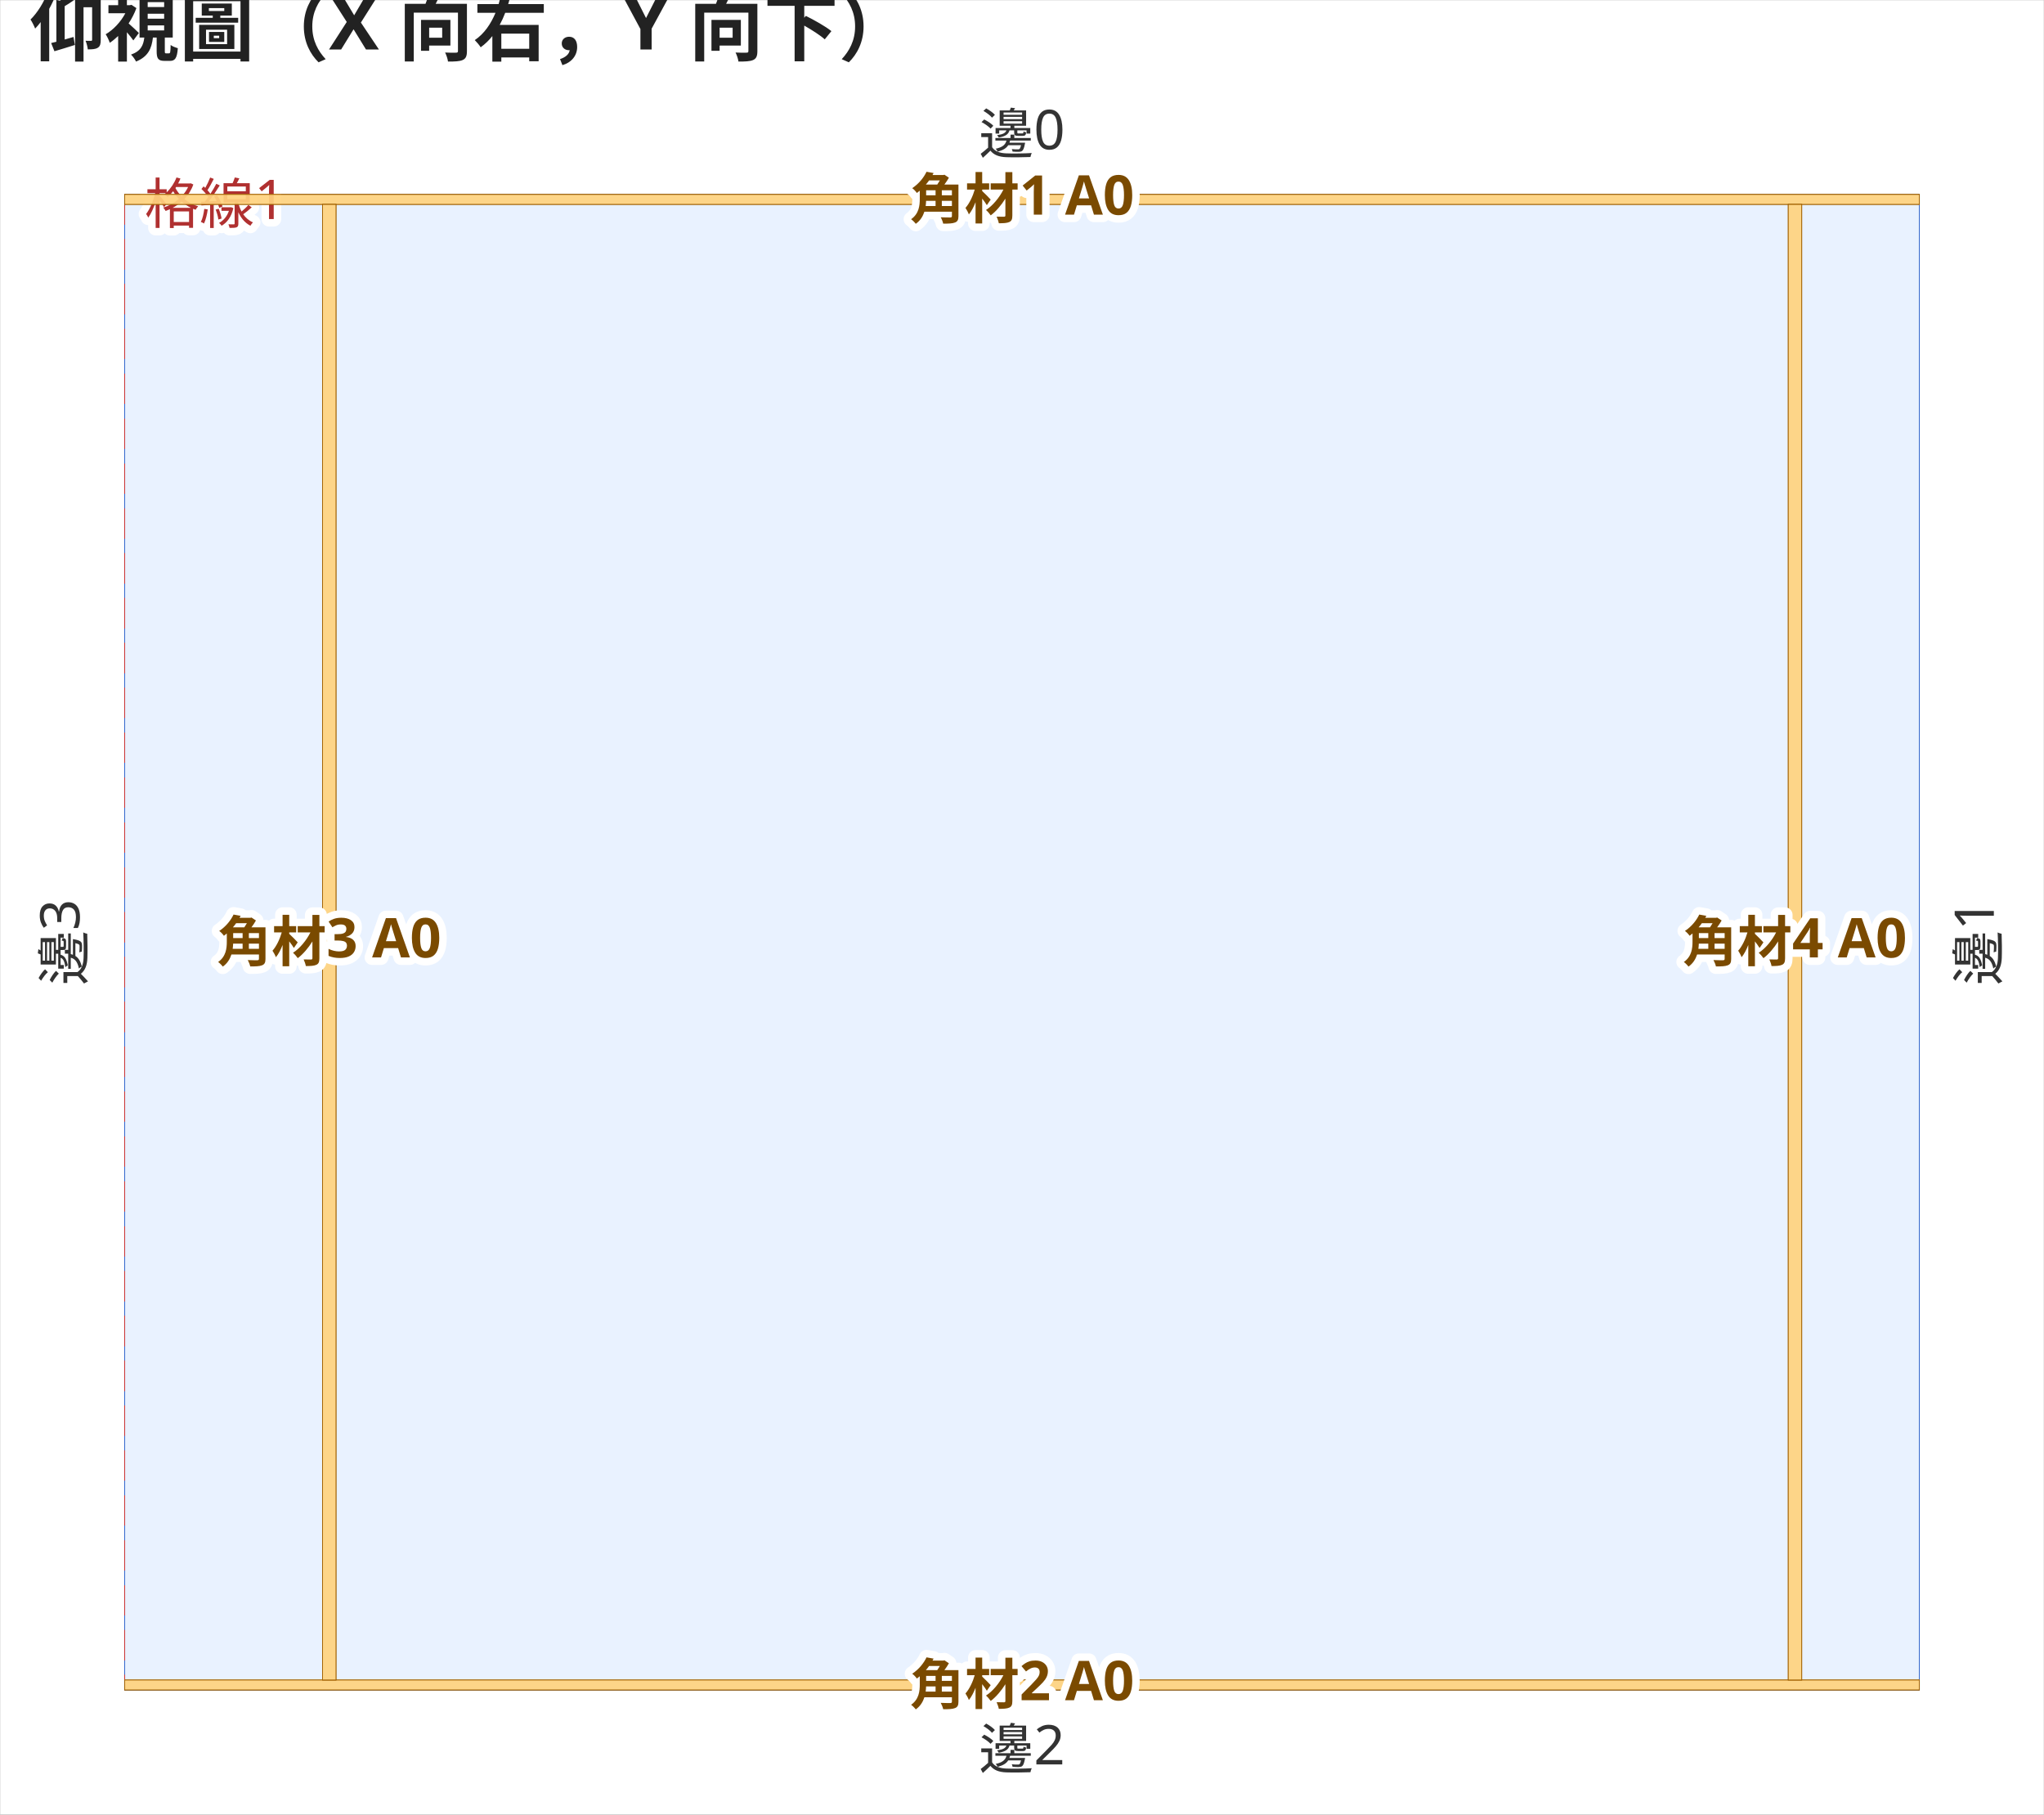
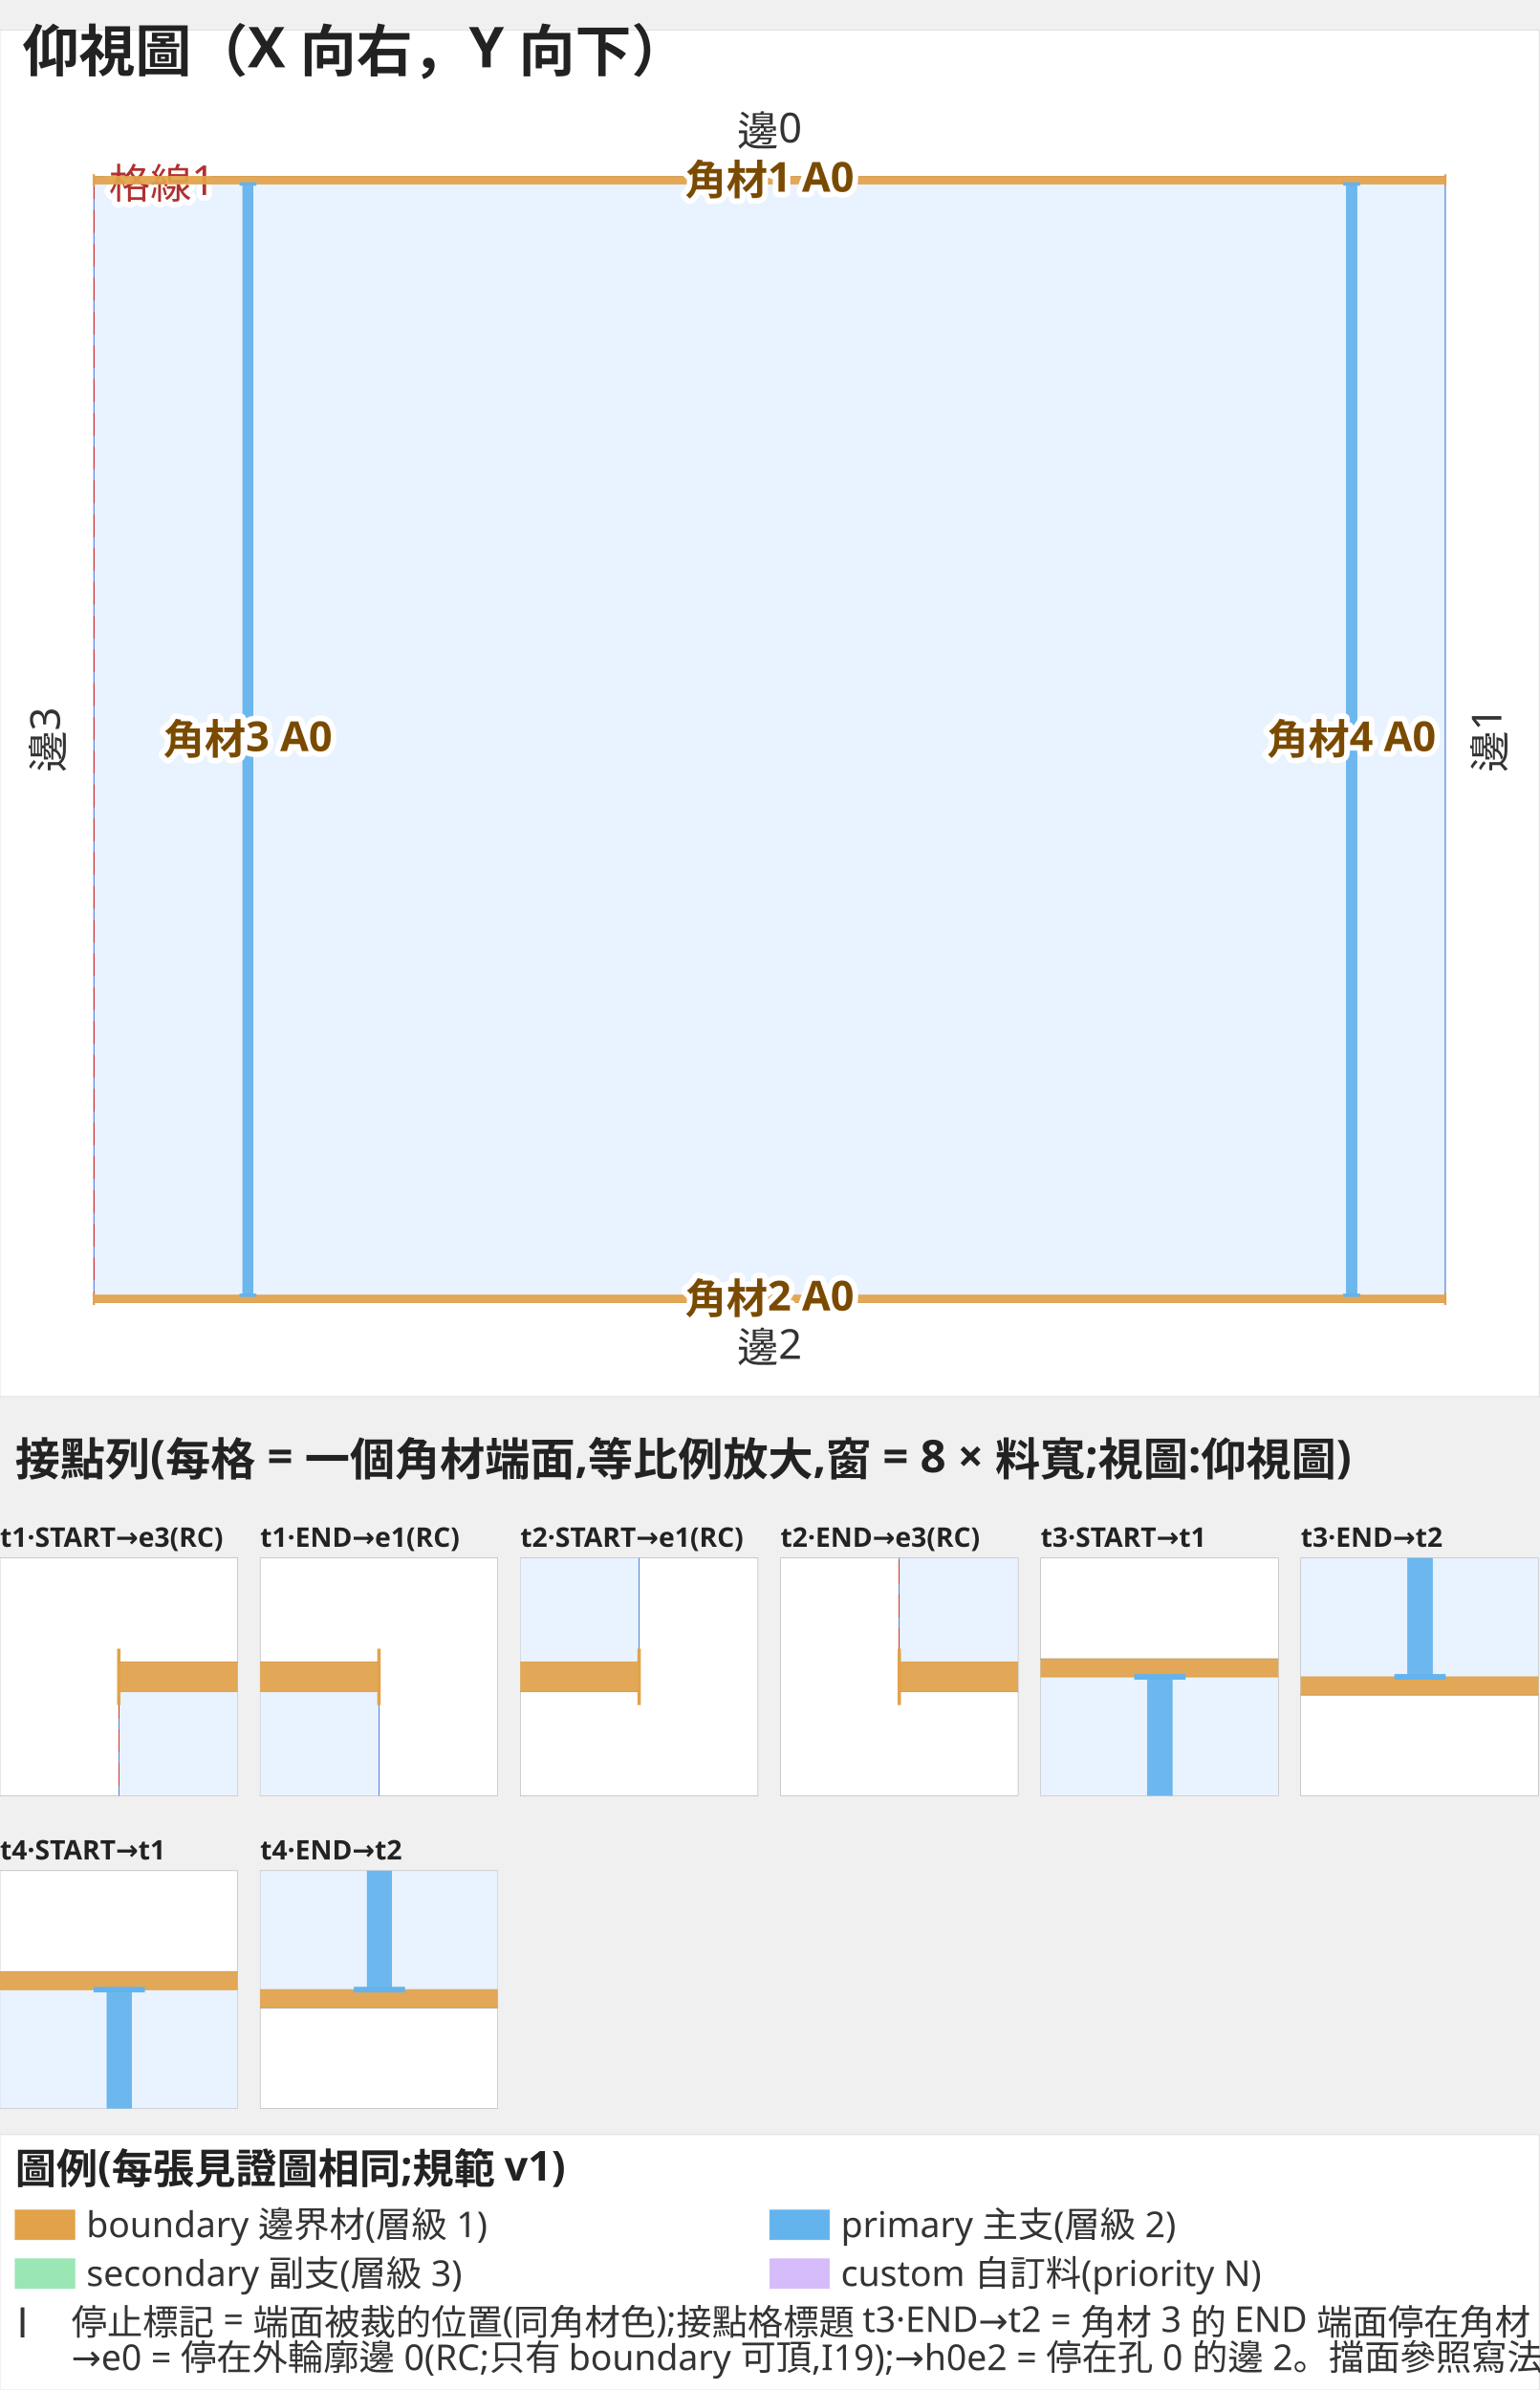
- <svg xmlns="http://www.w3.org/2000/svg" width="100%" viewBox="0 1540 4100 3640" data-full="0 0 7900 5180">
+ <svg xmlns="http://www.w3.org/2000/svg" width="100%" viewBox="0 1460 4100 6366" data-full="0 1460 4100 6366">
  <style>
  polygon, line, rect { vector-effect: non-scaling-stroke; }
  .frame { fill: #ffffff; stroke: #bbbbbb; stroke-width: 1px; }
  .title { font: bold 150px sans-serif; fill: #222222; }
  .label { font: 110px sans-serif; fill: #333333; text-anchor: middle; dominant-baseline: middle; }
  .guide-label { text-anchor: start; fill: #b03030; }
  .timber-label { fill: #7a4a00; font-weight: bold; }
  .guide-label, .timber-label { paint-order: stroke; stroke: #ffffff; stroke-width: 30px; stroke-linejoin: round; }
  .surface { fill: #dbe9ff; fill-opacity: 0.6; stroke: #3366cc; stroke-width: 1.5px; }
  .hole { fill: #ffffff; stroke: #3366cc; stroke-width: 1.5px; }
  .edge { stroke: #3366cc; stroke-width: 1.5px; }
  .edge-free { stroke: #e08020; stroke-width: 1.5px; stroke-dasharray: 30 15; }
  .guide { stroke: #cc3333; stroke-width: 1px; stroke-dasharray: 60 30; }
  .timber-face { fill: #ffd27f; fill-opacity: 0.5; stroke: #a06000; stroke-width: 1.5px; }
  .timber-face-near { fill-opacity: 0.85; }
</style>
-   <g transform="translate(250,3206)">
-     <rect class="frame" x="-250" y="-3206" width="4100" height="1240" />
-     <text x="-190" y="-3096" class="title">前視圖（X 向右，Z 向上）</text>
-     <polygon points="0,-2500 3600,-2500 3600,-2500 0,-2500" class="surface" />
-     <line x1="0" y1="-2500" x2="3600" y2="-2500" class="edge" />
-     <line x1="3600" y1="-2500" x2="3600" y2="-2500" class="edge" />
-     <line x1="3600" y1="-2500" x2="0" y2="-2500" class="edge" />
-     <line x1="0" y1="-2500" x2="0" y2="-2500" class="edge" />
-     <line x1="0" y1="-2500" x2="0" y2="-2500" class="guide" />
-     <line x1="0" y1="-2500" x2="0" y2="-2500" class="guide" />
-     <line x1="0" y1="-2500" x2="0" y2="-2500" class="guide" />
-     <line x1="0" y1="-2500" x2="0" y2="-2500" class="guide" />
-     <line x1="0" y1="-2500" x2="0" y2="-2500" class="guide" />
-     <line x1="0" y1="-2500" x2="0" y2="-2500" class="guide" />
-     <line x1="0" y1="-2500" x2="0" y2="-2500" class="guide" />
-     <line x1="0" y1="-2500" x2="0" y2="-2500" class="guide" />
-     <polygon points="0,-2500 0,-2520 3600,-2520 3600,-2500" class="timber-face" />
-     <polygon points="0,-2500 3600,-2500 3600,-2520 0,-2520" class="timber-face timber-face-near" />
-     <text x="1800" y="-2510" class="label timber-label">角材1 B0</text>
-     <polygon points="3600,-2500 0,-2500 0,-2520 3600,-2520" class="timber-face" />
-     <polygon points="3600,-2500 3600,-2520 0,-2520 0,-2500" class="timber-face timber-face-near" />
-     <text x="1800" y="-2510" class="label timber-label">角材2 B1</text>
-     <polygon points="424,-2500 397,-2500 397,-2533 424,-2533" class="timber-face" />
-     <polygon points="424,-2500 424,-2533 397,-2533 397,-2500" class="timber-face timber-face-near" />
-     <text x="410" y="-2516" class="label timber-label">角材3 START</text>
-     <polygon points="3364,-2500 3337,-2500 3337,-2533 3364,-2533" class="timber-face" />
-     <polygon points="3364,-2500 3364,-2533 3337,-2533 3337,-2500" class="timber-face timber-face-near" />
-     <text x="3350" y="-2516" class="label timber-label">角材4 START</text>
-   </g>
-   <g transform="translate(4650,3206)">
-     <rect class="frame" x="-250" y="-3206" width="3500" height="1240" />
-     <text x="-190" y="-3096" class="title">側視圖（Y 向右，Z 向上）</text>
-     <polygon points="0,-2500 0,-2500 3000,-2500 3000,-2500" class="surface" />
-     <line x1="0" y1="-2500" x2="0" y2="-2500" class="edge" />
-     <line x1="0" y1="-2500" x2="3000" y2="-2500" class="edge" />
-     <line x1="3000" y1="-2500" x2="3000" y2="-2500" class="edge" />
-     <line x1="3000" y1="-2500" x2="0" y2="-2500" class="edge" />
-     <line x1="0" y1="-2500" x2="3000" y2="-2500" class="guide" />
-     <line x1="0" y1="-2500" x2="3000" y2="-2500" class="guide" />
-     <line x1="0" y1="-2500" x2="3000" y2="-2500" class="guide" />
-     <line x1="0" y1="-2500" x2="3000" y2="-2500" class="guide" />
-     <line x1="0" y1="-2500" x2="3000" y2="-2500" class="guide" />
-     <line x1="0" y1="-2500" x2="3000" y2="-2500" class="guide" />
-     <line x1="0" y1="-2500" x2="3000" y2="-2500" class="guide" />
-     <line x1="0" y1="-2500" x2="3000" y2="-2500" class="guide" />
-     <polygon points="0,-2500 0,-2520 20,-2520 20,-2500" class="timber-face" />
-     <polygon points="0,-2500 20,-2500 20,-2520 0,-2520" class="timber-face timber-face-near" />
-     <text x="10" y="-2510" class="label timber-label">角材1 END</text>
-     <polygon points="3000,-2500 2980,-2500 2980,-2520 3000,-2520" class="timber-face" />
-     <polygon points="3000,-2500 3000,-2520 2980,-2520 2980,-2500" class="timber-face timber-face-near" />
-     <text x="2990" y="-2510" class="label timber-label">角材2 START</text>
-     <polygon points="20,-2500 20,-2533 2980,-2533 2980,-2500" class="timber-face" />
-     <polygon points="20,-2500 2980,-2500 2980,-2533 20,-2533" class="timber-face timber-face-near" />
-     <text x="1500" y="-2516" class="label timber-label">角材3 B0</text>
-     <polygon points="20,-2500 20,-2533 2980,-2533 2980,-2500" class="timber-face" />
-     <polygon points="20,-2500 2980,-2500 2980,-2533 20,-2533" class="timber-face timber-face-near" />
-     <text x="1500" y="-2516" class="label timber-label">角材4 B0</text>
-   </g>
-   <g transform="translate(250,1930)">
+   <style id="witness">.role-boundary{fill:#e2a24a;stroke:#e2a24a}.role-primary{fill:#63b3ed;stroke:#63b3ed}.role-secondary{fill:#9ae6b4;stroke:#9ae6b4}.role-custom{fill:#d6bcfa;stroke:#d6bcfa}.stop{fill:none;stroke-linecap:butt}.stop-label{font:bold 110px sans-serif;dominant-baseline:middle;paint-order:stroke;stroke:#ffffff;stroke-width:30px;stroke-linejoin:round}.tile-frame{fill:#ffffff;stroke:#888888;stroke-width:1px}.tile-title{font:bold 72px sans-serif;fill:#222222}.tile .label{display:none}.legend-title{font:bold 110px sans-serif;fill:#222222}.legend-text{font:95px sans-serif;fill:#333333;dominant-baseline:middle}.legend-box{fill:#ffffff;stroke:#bbbbbb;stroke-width:1px}.section-title{font:bold 120px sans-serif;fill:#222222}</style>
+   <g transform="translate(250,1930)" data-view="bottom">
    <rect class="frame" x="-250" y="-390" width="4100" height="3640" />
    <text x="-190" y="-280" class="title">仰視圖（X 向右，Y 向下）</text>
    <polygon points="0,0 3600,0 3600,3000 0,3000" class="surface" />
    <line x1="0" y1="0" x2="3600" y2="0" class="edge" />
    <text x="1800" y="-120" class="label">邊0</text>
    <line x1="3600" y1="0" x2="3600" y2="3000" class="edge" />
    <text x="3720" y="1500" class="label" transform="rotate(-90 3720 1500)">邊1</text>
    <line x1="3600" y1="3000" x2="0" y2="3000" class="edge" />
    <text x="1800" y="3120" class="label">邊2</text>
    <line x1="0" y1="3000" x2="0" y2="0" class="edge" />
    <text x="-120" y="1500" class="label" transform="rotate(-90 -120 1500)">邊3</text>
    <line x1="0" y1="0" x2="0" y2="3000" class="guide" />
    <text x="40" y="20" class="label guide-label">格線1</text>
    <line x1="0" y1="0" x2="0" y2="3000" class="guide" />
    <line x1="0" y1="0" x2="0" y2="3000" class="guide" />
    <line x1="0" y1="0" x2="0" y2="3000" class="guide" />
    <line x1="0" y1="0" x2="0" y2="3000" class="guide" />
    <line x1="0" y1="0" x2="0" y2="3000" class="guide" />
    <line x1="0" y1="0" x2="0" y2="3000" class="guide" />
    <line x1="0" y1="0" x2="0" y2="3000" class="guide" />
-     <polygon points="0,0 3600,0 3600,20 0,20" class="timber-face" />
-     <polygon points="0,0 0,20 3600,20 3600,0" class="timber-face timber-face-near" />
+     <polygon points="0,0 3600,0 3600,20 0,20" class="timber-face role-boundary" data-t="1" />
+     <polygon points="0,0 0,20 3600,20 3600,0" class="timber-face timber-face-near role-boundary" data-t="1" />
    <text x="1800" y="10" class="label timber-label">角材1 A0</text>
-     <polygon points="3600,3000 0,3000 0,2980 3600,2980" class="timber-face" />
-     <polygon points="3600,3000 3600,2980 0,2980 0,3000" class="timber-face timber-face-near" />
+     <polygon points="3600,3000 0,3000 0,2980 3600,2980" class="timber-face role-boundary" data-t="2" />
+     <polygon points="3600,3000 3600,2980 0,2980 0,3000" class="timber-face timber-face-near role-boundary" data-t="2" />
    <text x="1800" y="2990" class="label timber-label">角材2 A0</text>
-     <polygon points="424,20 424,2980 397,2980 397,20" class="timber-face" />
-     <polygon points="424,20 397,20 397,2980 424,2980" class="timber-face timber-face-near" />
+     <polygon points="424,20 424,2980 397,2980 397,20" class="timber-face role-primary" data-t="3" />
+     <polygon points="424,20 397,20 397,2980 424,2980" class="timber-face timber-face-near role-primary" data-t="3" />
    <text x="410" y="1500" class="label timber-label">角材3 A0</text>
-     <polygon points="3364,20 3364,2980 3337,2980 3337,20" class="timber-face" />
-     <polygon points="3364,20 3337,20 3337,2980 3364,2980" class="timber-face timber-face-near" />
+     <polygon points="3364,20 3364,2980 3337,2980 3337,20" class="timber-face role-primary" data-t="4" />
+     <polygon points="3364,20 3337,20 3337,2980 3364,2980" class="timber-face timber-face-near role-primary" data-t="4" />
    <text x="3350" y="1500" class="label timber-label">角材4 A0</text>
+     <line x1="0" y1="-6" x2="0" y2="26" class="stop" stroke="#e2a24a" stroke-width="6" data-joint="t1.START" />
+     <line x1="3600" y1="-6" x2="3600" y2="26" class="stop" stroke="#e2a24a" stroke-width="6" data-joint="t1.END" />
+     <line x1="3600" y1="2974" x2="3600" y2="3006" class="stop" stroke="#e2a24a" stroke-width="6" data-joint="t2.START" />
+     <line x1="0" y1="2974" x2="0" y2="3006" class="stop" stroke="#e2a24a" stroke-width="6" data-joint="t2.END" />
+     <line x1="388" y1="20" x2="433" y2="20" class="stop" stroke="#63b3ed" stroke-width="9" data-joint="t3.START" />
+     <line x1="388" y1="2980" x2="433" y2="2980" class="stop" stroke="#63b3ed" stroke-width="9" data-joint="t3.END" />
+     <line x1="3328" y1="20" x2="3373" y2="20" class="stop" stroke="#63b3ed" stroke-width="9" data-joint="t4.START" />
+     <line x1="3328" y1="2980" x2="3373" y2="2980" class="stop" stroke="#63b3ed" stroke-width="9" data-joint="t4.END" />
  </g>
+   <text x="40" y="5390" class="section-title">接點列(每格 = 一個角材端面,等比例放大,窗 = 8 × 料寬;視圖:仰視圖)</text>
+   <text x="0" y="5580" class="tile-title">t1·START→e3(RC)</text>
+   <rect x="0" y="5610" width="633" height="633" class="tile-frame" />
+   <svg x="0" y="5610" width="633" height="633" viewBox="-80 -70 160 160" preserveAspectRatio="xMidYMid meet" class="tile" data-joint="t1.START">
+     <polygon points="0,0 3600,0 3600,3000 0,3000" class="surface" />
+     <line x1="0" y1="0" x2="3600" y2="0" class="edge" />
+     <line x1="3600" y1="0" x2="3600" y2="3000" class="edge" />
+     <line x1="3600" y1="3000" x2="0" y2="3000" class="edge" />
+     <line x1="0" y1="3000" x2="0" y2="0" class="edge" />
+     <line x1="0" y1="0" x2="0" y2="3000" class="guide" />
+     <line x1="0" y1="0" x2="0" y2="3000" class="guide" />
+     <line x1="0" y1="0" x2="0" y2="3000" class="guide" />
+     <line x1="0" y1="0" x2="0" y2="3000" class="guide" />
+     <line x1="0" y1="0" x2="0" y2="3000" class="guide" />
+     <line x1="0" y1="0" x2="0" y2="3000" class="guide" />
+     <line x1="0" y1="0" x2="0" y2="3000" class="guide" />
+     <line x1="0" y1="0" x2="0" y2="3000" class="guide" />
+     <polygon points="0,0 3600,0 3600,20 0,20" class="timber-face role-boundary" data-t="1" />
+     <polygon points="0,0 0,20 3600,20 3600,0" class="timber-face timber-face-near role-boundary" data-t="1" />
+     <polygon points="3600,3000 0,3000 0,2980 3600,2980" class="timber-face role-boundary" data-t="2" />
+     <polygon points="3600,3000 3600,2980 0,2980 0,3000" class="timber-face timber-face-near role-boundary" data-t="2" />
+     <polygon points="424,20 424,2980 397,2980 397,20" class="timber-face role-primary" data-t="3" />
+     <polygon points="424,20 397,20 397,2980 424,2980" class="timber-face timber-face-near role-primary" data-t="3" />
+     <polygon points="3364,20 3364,2980 3337,2980 3337,20" class="timber-face role-primary" data-t="4" />
+     <polygon points="3364,20 3337,20 3337,2980 3364,2980" class="timber-face timber-face-near role-primary" data-t="4" />
+     <line x1="0" y1="-9" x2="0" y2="29" class="stop" stroke="#e2a24a" stroke-width="9" data-joint="t1.START" />
+   </svg>
+   <text x="693" y="5580" class="tile-title">t1·END→e1(RC)</text>
+   <rect x="693" y="5610" width="633" height="633" class="tile-frame" />
+   <svg x="693" y="5610" width="633" height="633" viewBox="3520 -70 160 160" preserveAspectRatio="xMidYMid meet" class="tile" data-joint="t1.END">
+     <polygon points="0,0 3600,0 3600,3000 0,3000" class="surface" />
+     <line x1="0" y1="0" x2="3600" y2="0" class="edge" />
+     <line x1="3600" y1="0" x2="3600" y2="3000" class="edge" />
+     <line x1="3600" y1="3000" x2="0" y2="3000" class="edge" />
+     <line x1="0" y1="3000" x2="0" y2="0" class="edge" />
+     <line x1="0" y1="0" x2="0" y2="3000" class="guide" />
+     <line x1="0" y1="0" x2="0" y2="3000" class="guide" />
+     <line x1="0" y1="0" x2="0" y2="3000" class="guide" />
+     <line x1="0" y1="0" x2="0" y2="3000" class="guide" />
+     <line x1="0" y1="0" x2="0" y2="3000" class="guide" />
+     <line x1="0" y1="0" x2="0" y2="3000" class="guide" />
+     <line x1="0" y1="0" x2="0" y2="3000" class="guide" />
+     <line x1="0" y1="0" x2="0" y2="3000" class="guide" />
+     <polygon points="0,0 3600,0 3600,20 0,20" class="timber-face role-boundary" data-t="1" />
+     <polygon points="0,0 0,20 3600,20 3600,0" class="timber-face timber-face-near role-boundary" data-t="1" />
+     <polygon points="3600,3000 0,3000 0,2980 3600,2980" class="timber-face role-boundary" data-t="2" />
+     <polygon points="3600,3000 3600,2980 0,2980 0,3000" class="timber-face timber-face-near role-boundary" data-t="2" />
+     <polygon points="424,20 424,2980 397,2980 397,20" class="timber-face role-primary" data-t="3" />
+     <polygon points="424,20 397,20 397,2980 424,2980" class="timber-face timber-face-near role-primary" data-t="3" />
+     <polygon points="3364,20 3364,2980 3337,2980 3337,20" class="timber-face role-primary" data-t="4" />
+     <polygon points="3364,20 3337,20 3337,2980 3364,2980" class="timber-face timber-face-near role-primary" data-t="4" />
+     <line x1="3600" y1="-9" x2="3600" y2="29" class="stop" stroke="#e2a24a" stroke-width="9" data-joint="t1.END" />
+   </svg>
+   <text x="1386" y="5580" class="tile-title">t2·START→e1(RC)</text>
+   <rect x="1386" y="5610" width="633" height="633" class="tile-frame" />
+   <svg x="1386" y="5610" width="633" height="633" viewBox="3520 2910 160 160" preserveAspectRatio="xMidYMid meet" class="tile" data-joint="t2.START">
+     <polygon points="0,0 3600,0 3600,3000 0,3000" class="surface" />
+     <line x1="0" y1="0" x2="3600" y2="0" class="edge" />
+     <line x1="3600" y1="0" x2="3600" y2="3000" class="edge" />
+     <line x1="3600" y1="3000" x2="0" y2="3000" class="edge" />
+     <line x1="0" y1="3000" x2="0" y2="0" class="edge" />
+     <line x1="0" y1="0" x2="0" y2="3000" class="guide" />
+     <line x1="0" y1="0" x2="0" y2="3000" class="guide" />
+     <line x1="0" y1="0" x2="0" y2="3000" class="guide" />
+     <line x1="0" y1="0" x2="0" y2="3000" class="guide" />
+     <line x1="0" y1="0" x2="0" y2="3000" class="guide" />
+     <line x1="0" y1="0" x2="0" y2="3000" class="guide" />
+     <line x1="0" y1="0" x2="0" y2="3000" class="guide" />
+     <line x1="0" y1="0" x2="0" y2="3000" class="guide" />
+     <polygon points="0,0 3600,0 3600,20 0,20" class="timber-face role-boundary" data-t="1" />
+     <polygon points="0,0 0,20 3600,20 3600,0" class="timber-face timber-face-near role-boundary" data-t="1" />
+     <polygon points="3600,3000 0,3000 0,2980 3600,2980" class="timber-face role-boundary" data-t="2" />
+     <polygon points="3600,3000 3600,2980 0,2980 0,3000" class="timber-face timber-face-near role-boundary" data-t="2" />
+     <polygon points="424,20 424,2980 397,2980 397,20" class="timber-face role-primary" data-t="3" />
+     <polygon points="424,20 397,20 397,2980 424,2980" class="timber-face timber-face-near role-primary" data-t="3" />
+     <polygon points="3364,20 3364,2980 3337,2980 3337,20" class="timber-face role-primary" data-t="4" />
+     <polygon points="3364,20 3337,20 3337,2980 3364,2980" class="timber-face timber-face-near role-primary" data-t="4" />
+     <line x1="3600" y1="2971" x2="3600" y2="3009" class="stop" stroke="#e2a24a" stroke-width="9" data-joint="t2.START" />
+   </svg>
+   <text x="2079" y="5580" class="tile-title">t2·END→e3(RC)</text>
+   <rect x="2079" y="5610" width="633" height="633" class="tile-frame" />
+   <svg x="2079" y="5610" width="633" height="633" viewBox="-80 2910 160 160" preserveAspectRatio="xMidYMid meet" class="tile" data-joint="t2.END">
+     <polygon points="0,0 3600,0 3600,3000 0,3000" class="surface" />
+     <line x1="0" y1="0" x2="3600" y2="0" class="edge" />
+     <line x1="3600" y1="0" x2="3600" y2="3000" class="edge" />
+     <line x1="3600" y1="3000" x2="0" y2="3000" class="edge" />
+     <line x1="0" y1="3000" x2="0" y2="0" class="edge" />
+     <line x1="0" y1="0" x2="0" y2="3000" class="guide" />
+     <line x1="0" y1="0" x2="0" y2="3000" class="guide" />
+     <line x1="0" y1="0" x2="0" y2="3000" class="guide" />
+     <line x1="0" y1="0" x2="0" y2="3000" class="guide" />
+     <line x1="0" y1="0" x2="0" y2="3000" class="guide" />
+     <line x1="0" y1="0" x2="0" y2="3000" class="guide" />
+     <line x1="0" y1="0" x2="0" y2="3000" class="guide" />
+     <line x1="0" y1="0" x2="0" y2="3000" class="guide" />
+     <polygon points="0,0 3600,0 3600,20 0,20" class="timber-face role-boundary" data-t="1" />
+     <polygon points="0,0 0,20 3600,20 3600,0" class="timber-face timber-face-near role-boundary" data-t="1" />
+     <polygon points="3600,3000 0,3000 0,2980 3600,2980" class="timber-face role-boundary" data-t="2" />
+     <polygon points="3600,3000 3600,2980 0,2980 0,3000" class="timber-face timber-face-near role-boundary" data-t="2" />
+     <polygon points="424,20 424,2980 397,2980 397,20" class="timber-face role-primary" data-t="3" />
+     <polygon points="424,20 397,20 397,2980 424,2980" class="timber-face timber-face-near role-primary" data-t="3" />
+     <polygon points="3364,20 3364,2980 3337,2980 3337,20" class="timber-face role-primary" data-t="4" />
+     <polygon points="3364,20 3337,20 3337,2980 3364,2980" class="timber-face timber-face-near role-primary" data-t="4" />
+     <line x1="0" y1="2971" x2="0" y2="3009" class="stop" stroke="#e2a24a" stroke-width="9" data-joint="t2.END" />
+   </svg>
+   <text x="2772" y="5580" class="tile-title">t3·START→t1</text>
+   <rect x="2772" y="5610" width="633" height="633" class="tile-frame" />
+   <svg x="2772" y="5610" width="633" height="633" viewBox="278 -112 264 264" preserveAspectRatio="xMidYMid meet" class="tile" data-joint="t3.START">
+     <polygon points="0,0 3600,0 3600,3000 0,3000" class="surface" />
+     <line x1="0" y1="0" x2="3600" y2="0" class="edge" />
+     <line x1="3600" y1="0" x2="3600" y2="3000" class="edge" />
+     <line x1="3600" y1="3000" x2="0" y2="3000" class="edge" />
+     <line x1="0" y1="3000" x2="0" y2="0" class="edge" />
+     <line x1="0" y1="0" x2="0" y2="3000" class="guide" />
+     <line x1="0" y1="0" x2="0" y2="3000" class="guide" />
+     <line x1="0" y1="0" x2="0" y2="3000" class="guide" />
+     <line x1="0" y1="0" x2="0" y2="3000" class="guide" />
+     <line x1="0" y1="0" x2="0" y2="3000" class="guide" />
+     <line x1="0" y1="0" x2="0" y2="3000" class="guide" />
+     <line x1="0" y1="0" x2="0" y2="3000" class="guide" />
+     <line x1="0" y1="0" x2="0" y2="3000" class="guide" />
+     <polygon points="0,0 3600,0 3600,20 0,20" class="timber-face role-boundary" data-t="1" />
+     <polygon points="0,0 0,20 3600,20 3600,0" class="timber-face timber-face-near role-boundary" data-t="1" />
+     <polygon points="3600,3000 0,3000 0,2980 3600,2980" class="timber-face role-boundary" data-t="2" />
+     <polygon points="3600,3000 3600,2980 0,2980 0,3000" class="timber-face timber-face-near role-boundary" data-t="2" />
+     <polygon points="424,20 424,2980 397,2980 397,20" class="timber-face role-primary" data-t="3" />
+     <polygon points="424,20 397,20 397,2980 424,2980" class="timber-face timber-face-near role-primary" data-t="3" />
+     <polygon points="3364,20 3364,2980 3337,2980 3337,20" class="timber-face role-primary" data-t="4" />
+     <polygon points="3364,20 3337,20 3337,2980 3364,2980" class="timber-face timber-face-near role-primary" data-t="4" />
+     <line x1="382" y1="20" x2="439" y2="20" class="stop" stroke="#63b3ed" stroke-width="15" data-joint="t3.START" />
+   </svg>
+   <text x="3465" y="5580" class="tile-title">t3·END→t2</text>
+   <rect x="3465" y="5610" width="633" height="633" class="tile-frame" />
+   <svg x="3465" y="5610" width="633" height="633" viewBox="278 2848 264 264" preserveAspectRatio="xMidYMid meet" class="tile" data-joint="t3.END">
+     <polygon points="0,0 3600,0 3600,3000 0,3000" class="surface" />
+     <line x1="0" y1="0" x2="3600" y2="0" class="edge" />
+     <line x1="3600" y1="0" x2="3600" y2="3000" class="edge" />
+     <line x1="3600" y1="3000" x2="0" y2="3000" class="edge" />
+     <line x1="0" y1="3000" x2="0" y2="0" class="edge" />
+     <line x1="0" y1="0" x2="0" y2="3000" class="guide" />
+     <line x1="0" y1="0" x2="0" y2="3000" class="guide" />
+     <line x1="0" y1="0" x2="0" y2="3000" class="guide" />
+     <line x1="0" y1="0" x2="0" y2="3000" class="guide" />
+     <line x1="0" y1="0" x2="0" y2="3000" class="guide" />
+     <line x1="0" y1="0" x2="0" y2="3000" class="guide" />
+     <line x1="0" y1="0" x2="0" y2="3000" class="guide" />
+     <line x1="0" y1="0" x2="0" y2="3000" class="guide" />
+     <polygon points="0,0 3600,0 3600,20 0,20" class="timber-face role-boundary" data-t="1" />
+     <polygon points="0,0 0,20 3600,20 3600,0" class="timber-face timber-face-near role-boundary" data-t="1" />
+     <polygon points="3600,3000 0,3000 0,2980 3600,2980" class="timber-face role-boundary" data-t="2" />
+     <polygon points="3600,3000 3600,2980 0,2980 0,3000" class="timber-face timber-face-near role-boundary" data-t="2" />
+     <polygon points="424,20 424,2980 397,2980 397,20" class="timber-face role-primary" data-t="3" />
+     <polygon points="424,20 397,20 397,2980 424,2980" class="timber-face timber-face-near role-primary" data-t="3" />
+     <polygon points="3364,20 3364,2980 3337,2980 3337,20" class="timber-face role-primary" data-t="4" />
+     <polygon points="3364,20 3337,20 3337,2980 3364,2980" class="timber-face timber-face-near role-primary" data-t="4" />
+     <line x1="382" y1="2980" x2="439" y2="2980" class="stop" stroke="#63b3ed" stroke-width="15" data-joint="t3.END" />
+   </svg>
+   <text x="0" y="6413" class="tile-title">t4·START→t1</text>
+   <rect x="0" y="6443" width="633" height="633" class="tile-frame" />
+   <svg x="0" y="6443" width="633" height="633" viewBox="3218 -112 264 264" preserveAspectRatio="xMidYMid meet" class="tile" data-joint="t4.START">
+     <polygon points="0,0 3600,0 3600,3000 0,3000" class="surface" />
+     <line x1="0" y1="0" x2="3600" y2="0" class="edge" />
+     <line x1="3600" y1="0" x2="3600" y2="3000" class="edge" />
+     <line x1="3600" y1="3000" x2="0" y2="3000" class="edge" />
+     <line x1="0" y1="3000" x2="0" y2="0" class="edge" />
+     <line x1="0" y1="0" x2="0" y2="3000" class="guide" />
+     <line x1="0" y1="0" x2="0" y2="3000" class="guide" />
+     <line x1="0" y1="0" x2="0" y2="3000" class="guide" />
+     <line x1="0" y1="0" x2="0" y2="3000" class="guide" />
+     <line x1="0" y1="0" x2="0" y2="3000" class="guide" />
+     <line x1="0" y1="0" x2="0" y2="3000" class="guide" />
+     <line x1="0" y1="0" x2="0" y2="3000" class="guide" />
+     <line x1="0" y1="0" x2="0" y2="3000" class="guide" />
+     <polygon points="0,0 3600,0 3600,20 0,20" class="timber-face role-boundary" data-t="1" />
+     <polygon points="0,0 0,20 3600,20 3600,0" class="timber-face timber-face-near role-boundary" data-t="1" />
+     <polygon points="3600,3000 0,3000 0,2980 3600,2980" class="timber-face role-boundary" data-t="2" />
+     <polygon points="3600,3000 3600,2980 0,2980 0,3000" class="timber-face timber-face-near role-boundary" data-t="2" />
+     <polygon points="424,20 424,2980 397,2980 397,20" class="timber-face role-primary" data-t="3" />
+     <polygon points="424,20 397,20 397,2980 424,2980" class="timber-face timber-face-near role-primary" data-t="3" />
+     <polygon points="3364,20 3364,2980 3337,2980 3337,20" class="timber-face role-primary" data-t="4" />
+     <polygon points="3364,20 3337,20 3337,2980 3364,2980" class="timber-face timber-face-near role-primary" data-t="4" />
+     <line x1="3322" y1="20" x2="3379" y2="20" class="stop" stroke="#63b3ed" stroke-width="15" data-joint="t4.START" />
+   </svg>
+   <text x="693" y="6413" class="tile-title">t4·END→t2</text>
+   <rect x="693" y="6443" width="633" height="633" class="tile-frame" />
+   <svg x="693" y="6443" width="633" height="633" viewBox="3218 2848 264 264" preserveAspectRatio="xMidYMid meet" class="tile" data-joint="t4.END">
+     <polygon points="0,0 3600,0 3600,3000 0,3000" class="surface" />
+     <line x1="0" y1="0" x2="3600" y2="0" class="edge" />
+     <line x1="3600" y1="0" x2="3600" y2="3000" class="edge" />
+     <line x1="3600" y1="3000" x2="0" y2="3000" class="edge" />
+     <line x1="0" y1="3000" x2="0" y2="0" class="edge" />
+     <line x1="0" y1="0" x2="0" y2="3000" class="guide" />
+     <line x1="0" y1="0" x2="0" y2="3000" class="guide" />
+     <line x1="0" y1="0" x2="0" y2="3000" class="guide" />
+     <line x1="0" y1="0" x2="0" y2="3000" class="guide" />
+     <line x1="0" y1="0" x2="0" y2="3000" class="guide" />
+     <line x1="0" y1="0" x2="0" y2="3000" class="guide" />
+     <line x1="0" y1="0" x2="0" y2="3000" class="guide" />
+     <line x1="0" y1="0" x2="0" y2="3000" class="guide" />
+     <polygon points="0,0 3600,0 3600,20 0,20" class="timber-face role-boundary" data-t="1" />
+     <polygon points="0,0 0,20 3600,20 3600,0" class="timber-face timber-face-near role-boundary" data-t="1" />
+     <polygon points="3600,3000 0,3000 0,2980 3600,2980" class="timber-face role-boundary" data-t="2" />
+     <polygon points="3600,3000 3600,2980 0,2980 0,3000" class="timber-face timber-face-near role-boundary" data-t="2" />
+     <polygon points="424,20 424,2980 397,2980 397,20" class="timber-face role-primary" data-t="3" />
+     <polygon points="424,20 397,20 397,2980 424,2980" class="timber-face timber-face-near role-primary" data-t="3" />
+     <polygon points="3364,20 3364,2980 3337,2980 3337,20" class="timber-face role-primary" data-t="4" />
+     <polygon points="3364,20 3337,20 3337,2980 3364,2980" class="timber-face timber-face-near role-primary" data-t="4" />
+     <line x1="3322" y1="2980" x2="3379" y2="2980" class="stop" stroke="#63b3ed" stroke-width="15" data-joint="t4.END" />
+   </svg>
+   <rect x="0" y="7146" width="4100" height="680" class="legend-box" />
+   <text x="40" y="7276" class="legend-title">圖例(每張見證圖相同;規範 v1)</text>
+   <rect x="40" y="7346" width="160" height="80" class="role-boundary" />
+   <text x="230" y="7386" class="legend-text">boundary 邊界材(層級 1)</text>
+   <rect x="2050" y="7346" width="160" height="80" class="role-primary" />
+   <text x="2240" y="7386" class="legend-text">primary 主支(層級 2)</text>
+   <rect x="40" y="7476" width="160" height="80" class="role-secondary" />
+   <text x="230" y="7516" class="legend-text">secondary 副支(層級 3)</text>
+   <rect x="2050" y="7476" width="160" height="80" class="role-custom" />
+   <text x="2240" y="7516" class="legend-text">custom 自訂料(priority N)</text>
+   <line x1="60" y1="7606" x2="60" y2="7686" class="stop" stroke="#333333" stroke-width="10" />
+   <text x="190" y="7646" class="legend-text">停止標記 = 端面被裁的位置(同角材色);接點格標題 t3·END→t2 = 角材 3 的 END 端面停在角材 2 的側面。</text>
+   <text x="190" y="7746" class="legend-text">→e0 = 停在外輪廓邊 0(RC;只有 boundary 可頂,I19);→h0e2 = 停在孔 0 的邊 2。擋面參照寫法同 D18。</text>
</svg>
